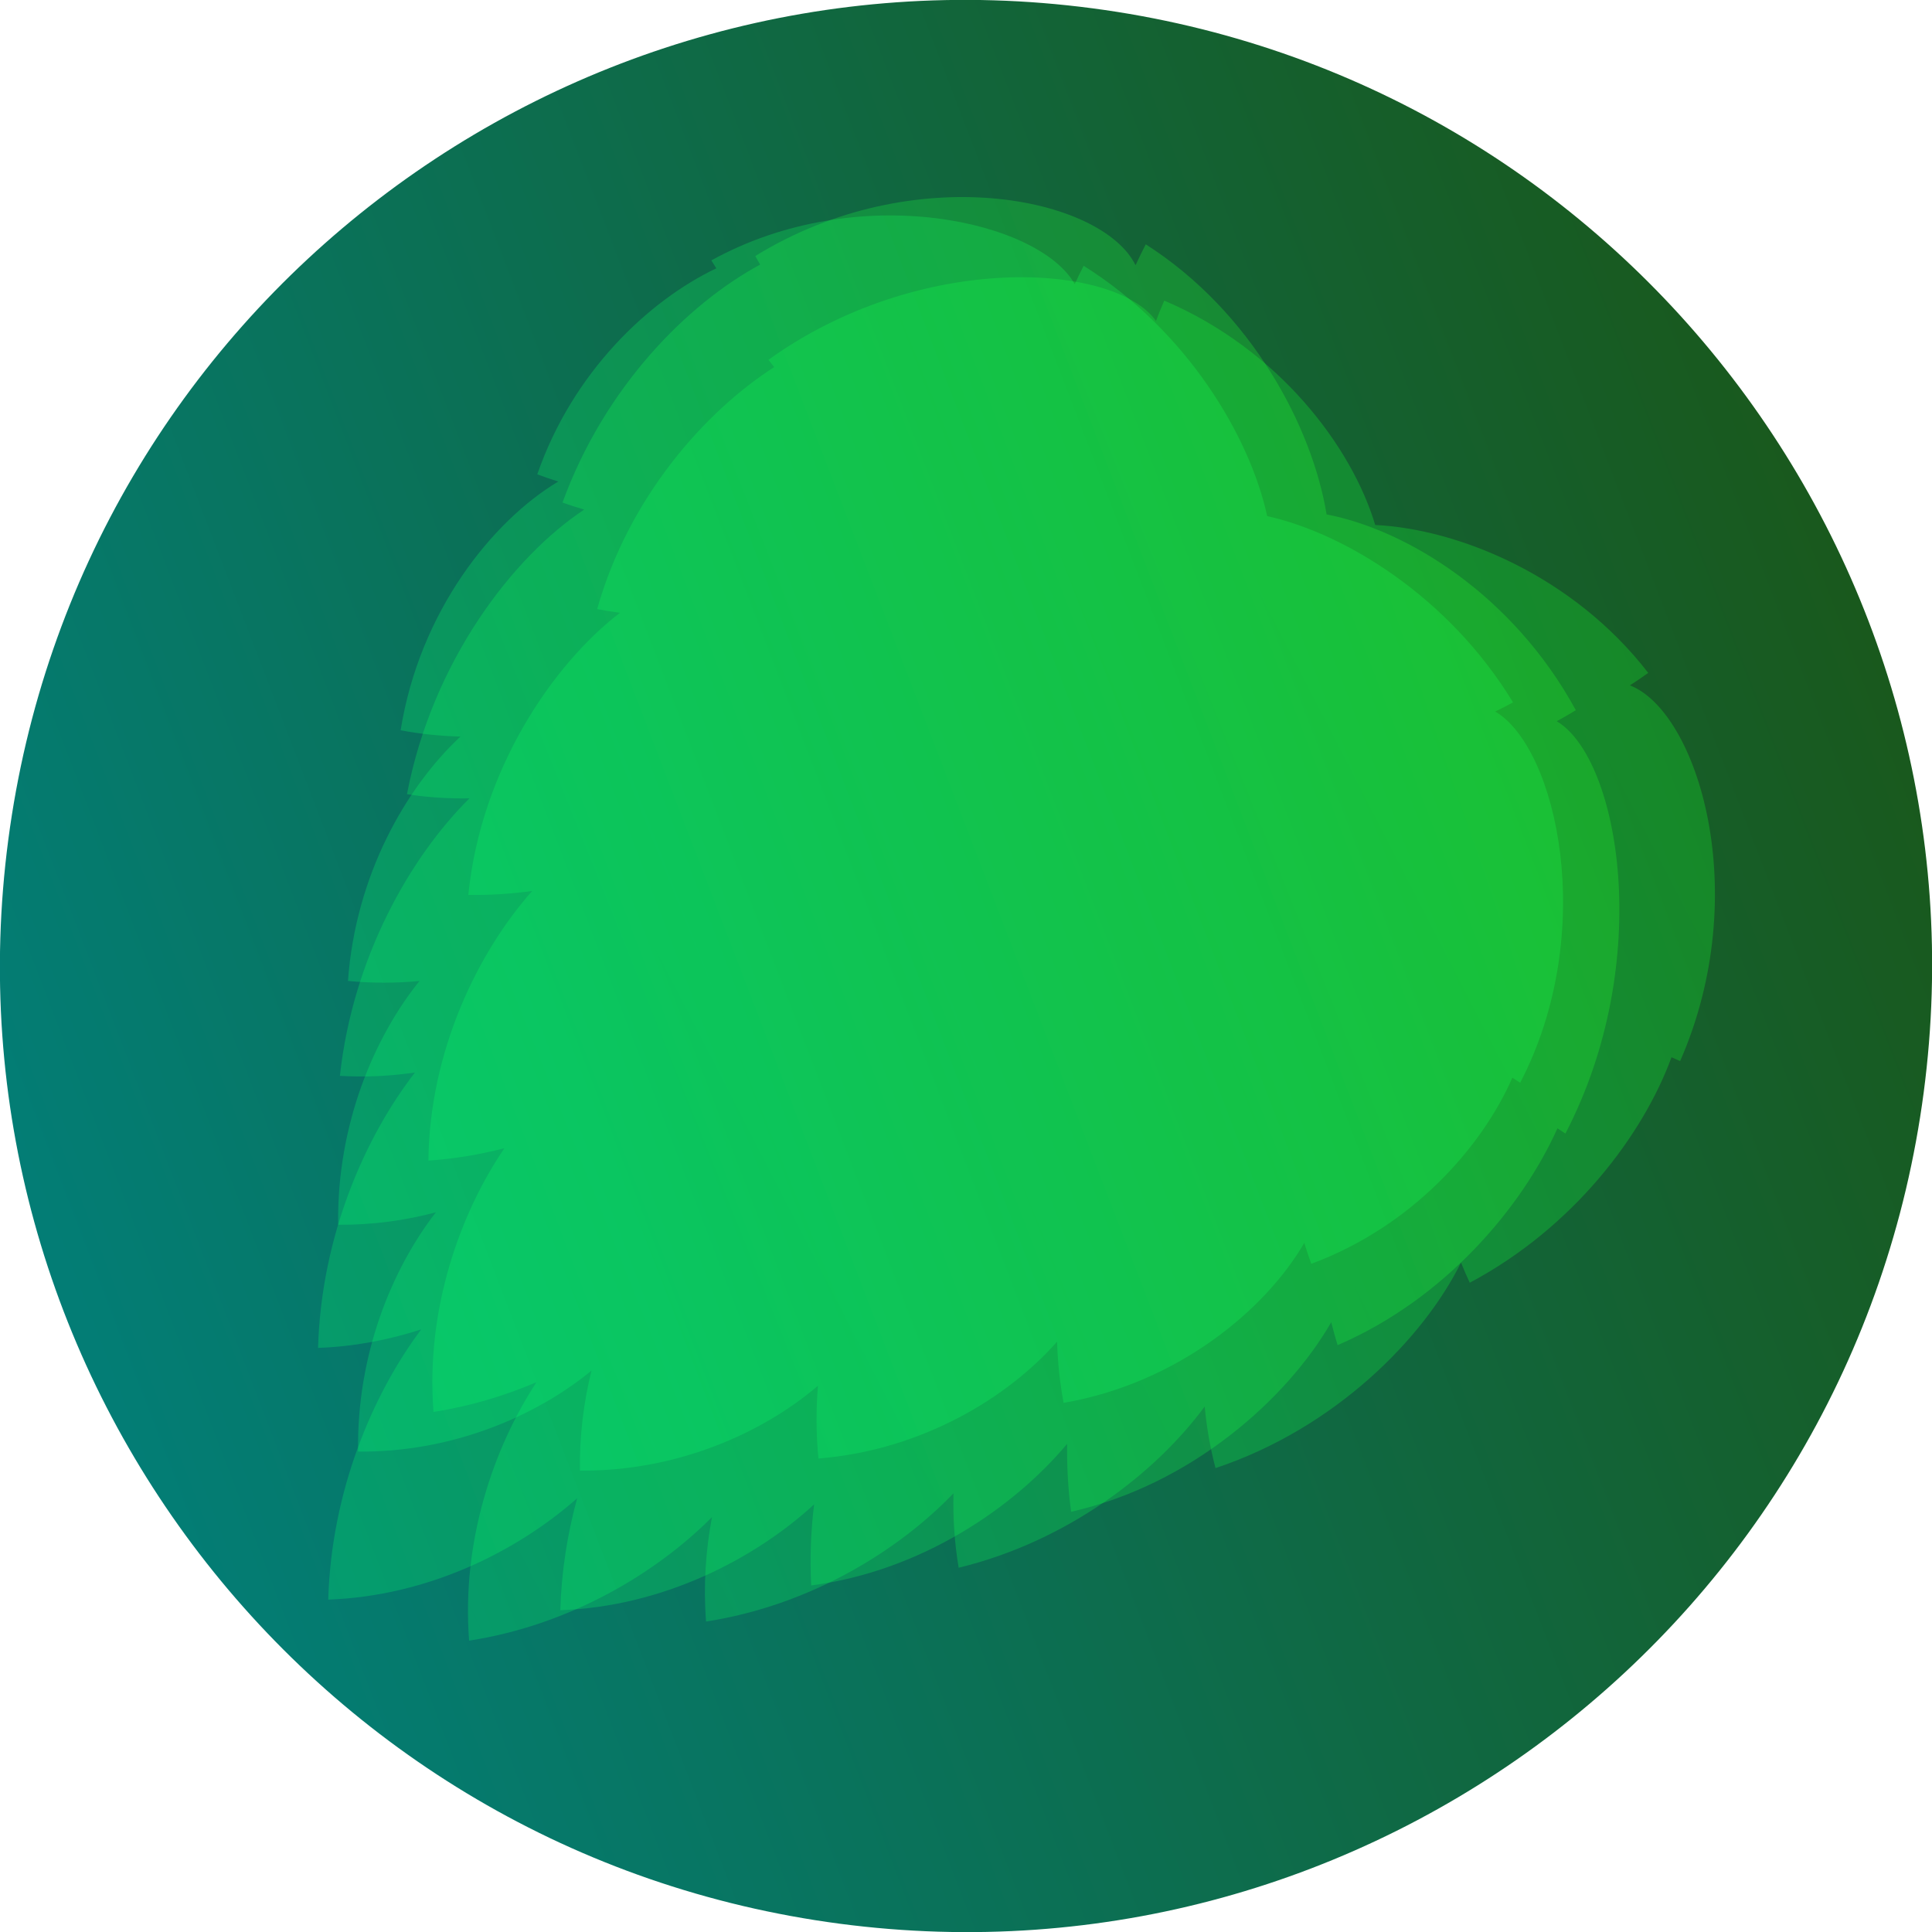
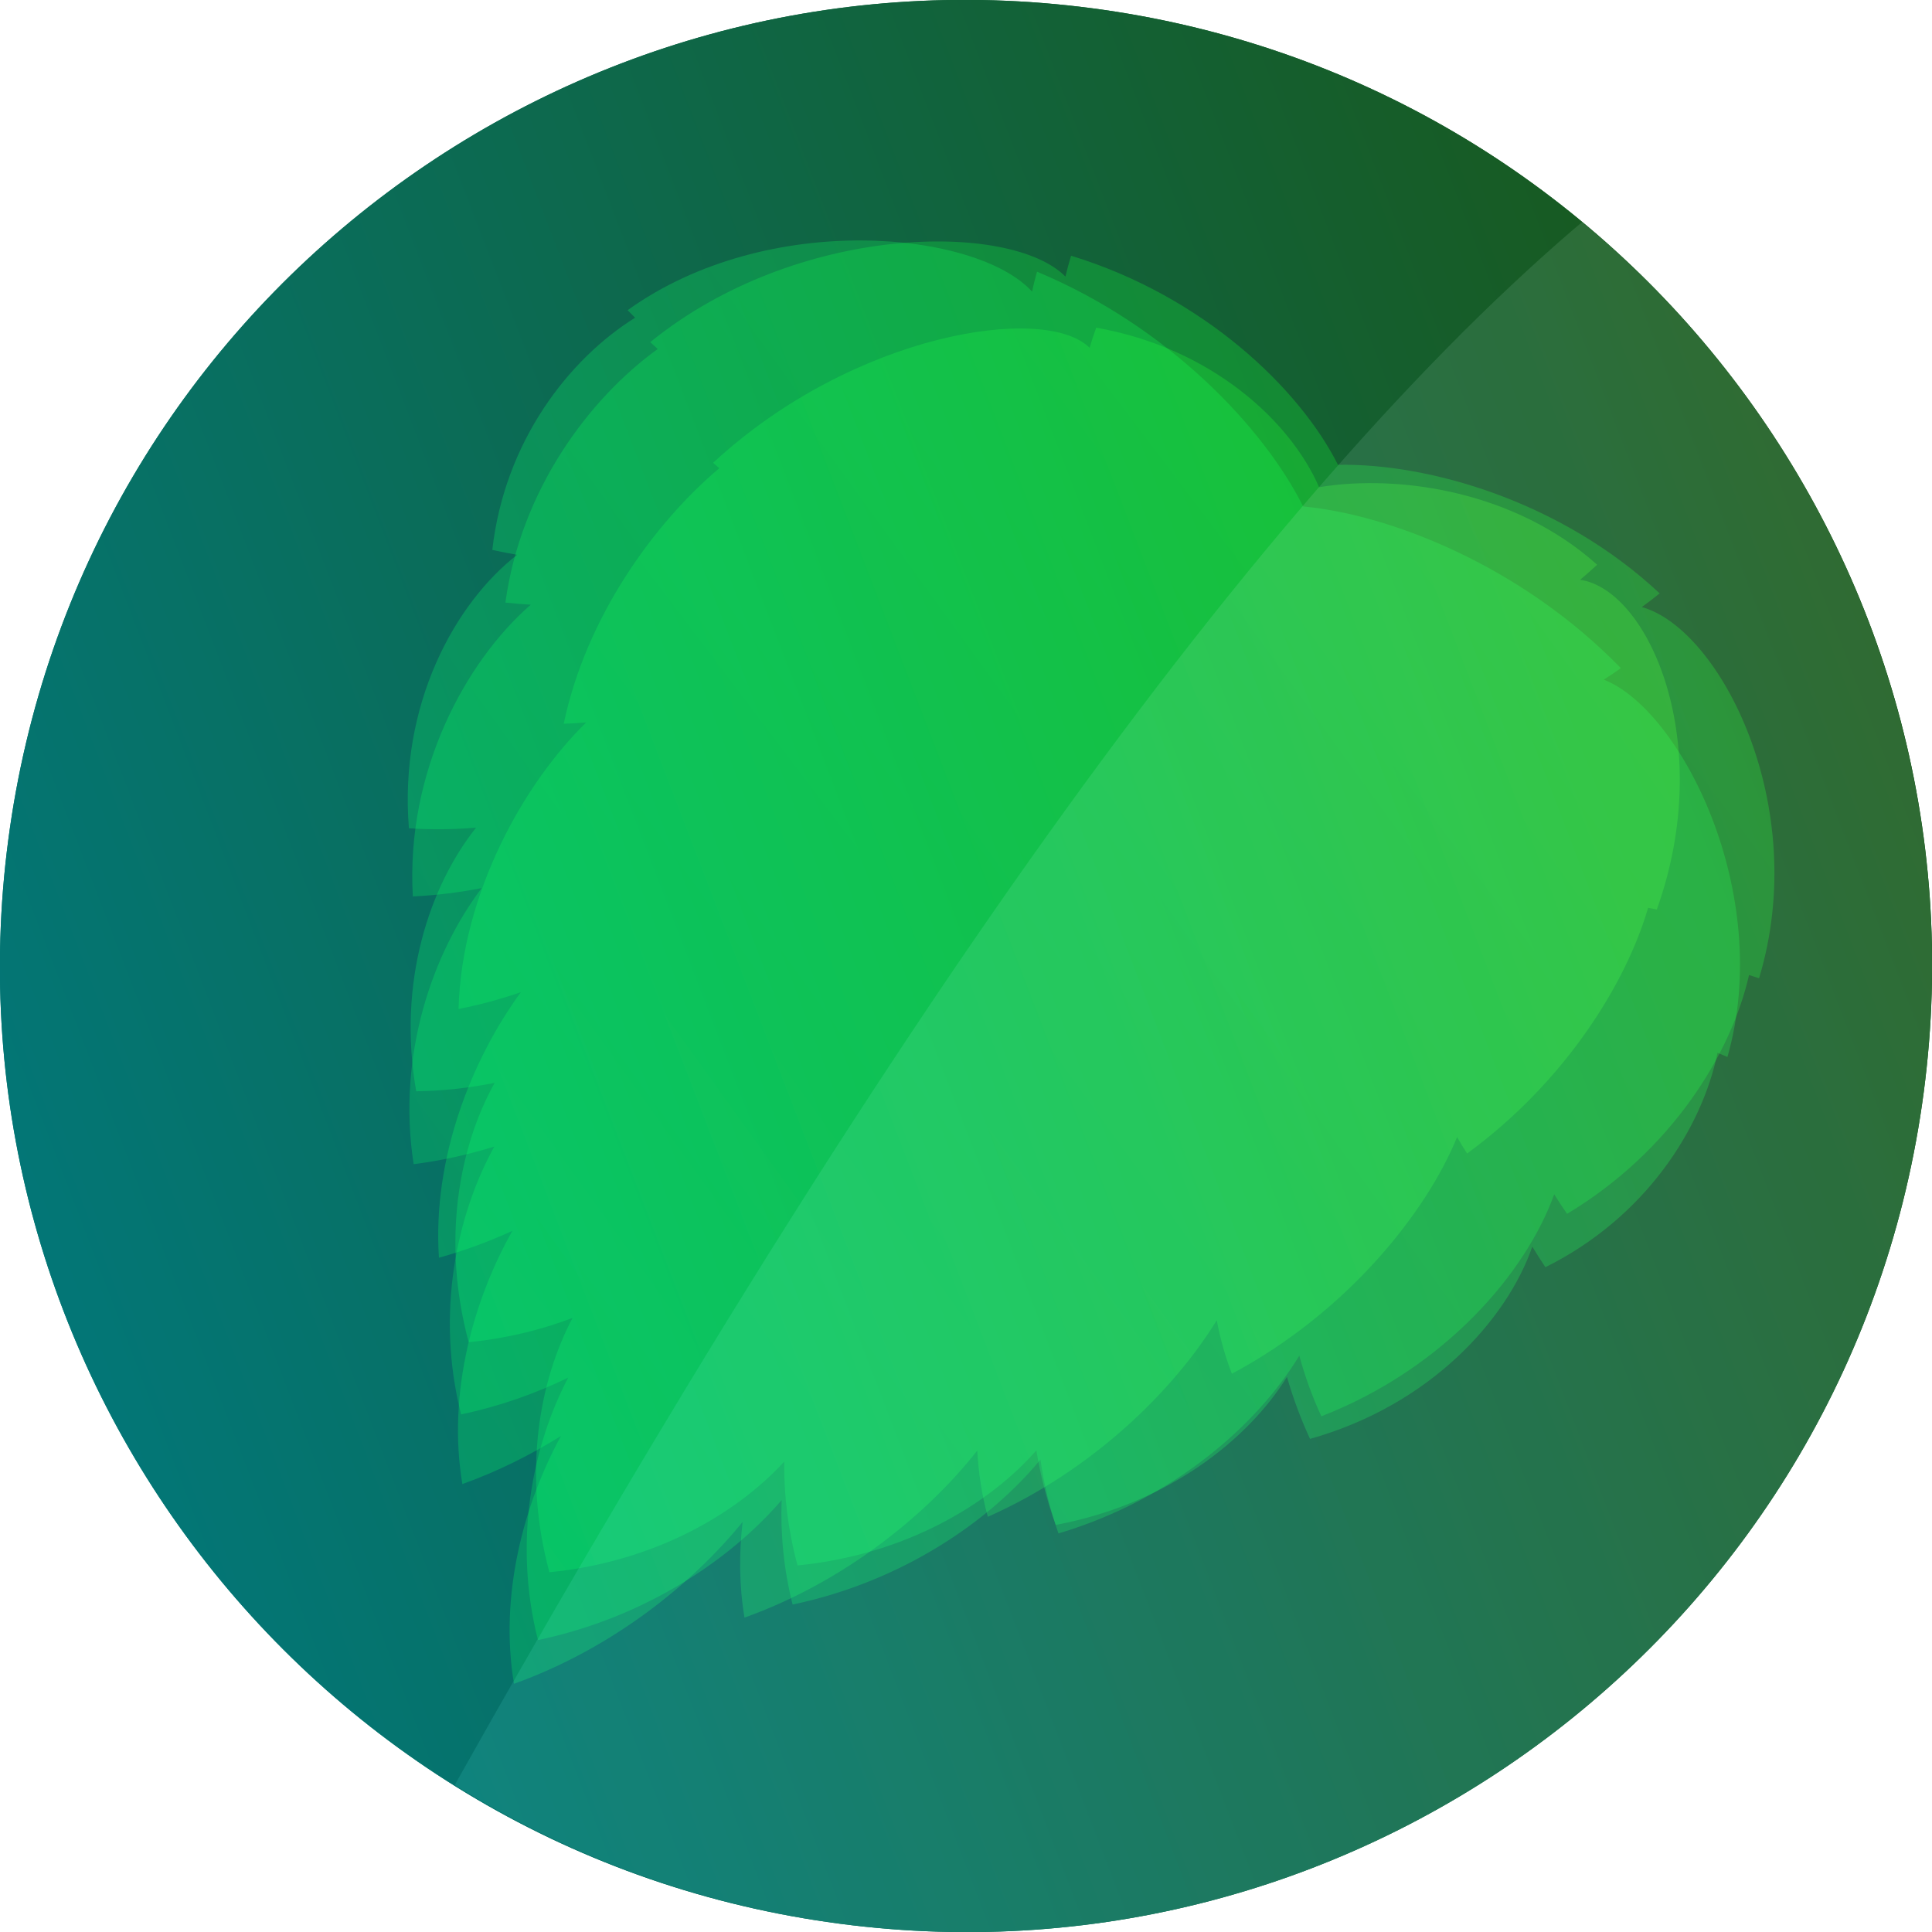
<svg xmlns="http://www.w3.org/2000/svg" xmlns:xlink="http://www.w3.org/1999/xlink" width="120mm" height="120mm" viewBox="0 0 120 120" version="1.1" id="svg5">
  <defs id="defs2">
+     <linearGradient id="linearGradient2652">
+       <stop style="stop-color:#19591d;stop-opacity:1;" offset="0" id="stop2648" />
+       <stop style="stop-color:#007a82;stop-opacity:1;" offset="1" id="stop2650" />
+     </linearGradient>
+     <linearGradient id="linearGradient2646">
+       <stop style="stop-color:#ddf5de;stop-opacity:1;" offset="0" id="stop2642" />
+       <stop style="stop-color:#45fffd;stop-opacity:1;" offset="1" id="stop2644" />
+     </linearGradient>
    <linearGradient id="linearGradient1932">
      <stop style="stop-color:#81e300;stop-opacity:0.518;" offset="0" id="stop1928" />
      <stop style="stop-color:#50ff04;stop-opacity:0.488;" offset="1" id="stop1930" />
    </linearGradient>
    <linearGradient id="linearGradient1890">
      <stop style="stop-color:#00ff66;stop-opacity:0.518;" offset="0" id="stop1886" />
      <stop style="stop-color:#69dd00;stop-opacity:0.488;" offset="1" id="stop1888" />
    </linearGradient>
    <linearGradient id="linearGradient1784">
      <stop style="stop-color:#00ad1a;stop-opacity:0.518;" offset="0" id="stop1780" />
      <stop style="stop-color:#168100;stop-opacity:0.488;" offset="1" id="stop1782" />
    </linearGradient>
    <linearGradient id="linearGradient1745">
      <stop style="stop-color:#19591d;stop-opacity:1;" offset="0" id="stop1741" />
      <stop style="stop-color:#008281;stop-opacity:1;" offset="1" id="stop1743" />
    </linearGradient>
-     <linearGradient xlink:href="#linearGradient1745" id="linearGradient1747" x1="50.175" y1="143.478" x2="158.108" y2="84.815" gradientUnits="userSpaceOnUse" gradientTransform="translate(-211.5632,-222.8444)" />
-     <linearGradient xlink:href="#linearGradient1784" id="linearGradient1778" x1="56.723" y1="138.6" x2="133.778" y2="83.993" gradientUnits="userSpaceOnUse" gradientTransform="matrix(-1.034281,-0.109293,0.1618349,-1.029806,178.657,253.8453)" />
-     <linearGradient xlink:href="#linearGradient1890" id="linearGradient1883" gradientUnits="userSpaceOnUse" x1="56.723" y1="138.6" x2="133.778" y2="83.993" gradientTransform="matrix(-0.9574552,-0.269351,0.210602,-0.9701882,159.3678,257.0958)" />
-     <linearGradient xlink:href="#linearGradient1932" id="linearGradient1925" gradientUnits="userSpaceOnUse" gradientTransform="matrix(-0.9921751,-0.254518,0.266829,-1.090659,157.149,273.5918)" x1="56.723" y1="138.6" x2="133.778" y2="83.993" />
+     <linearGradient xlink:href="#linearGradient1745" id="linearGradient1747" x1="50.175" y1="143.478" x2="158.108" y2="84.815" gradientUnits="userSpaceOnUse" gradientTransform="matrix(1.102519,0,0,1.102519,-221.6572,-234.98)" />
+     <linearGradient xlink:href="#linearGradient1784" id="linearGradient1778" x1="56.723" y1="138.6" x2="133.778" y2="83.993" gradientUnits="userSpaceOnUse" gradientTransform="matrix(-1.260808,-0.04117707,0.0049769,-1.144443,219.565,259.1246)" />
+     <linearGradient xlink:href="#linearGradient1890" id="linearGradient1883" gradientUnits="userSpaceOnUse" x1="56.723" y1="138.6" x2="133.778" y2="83.993" gradientTransform="matrix(-1.233983,-0.1794227,-0.02298424,-1.123217,219.4182,269.4075)" />
+     <linearGradient xlink:href="#linearGradient1932" id="linearGradient1925" gradientUnits="userSpaceOnUse" gradientTransform="matrix(-1.124952,0.1260953,0.09143628,-1.064345,195.0098,235.6109)" x1="56.723" y1="138.6" x2="133.778" y2="83.993" />
+     <linearGradient xlink:href="#linearGradient2652" id="linearGradient1747-3" x1="50.175" y1="143.478" x2="158.108" y2="84.815" gradientUnits="userSpaceOnUse" gradientTransform="matrix(1.102519,0,0,1.102519,-221.6572,-234.98)" />
+     <linearGradient xlink:href="#linearGradient2646" id="linearGradient1747-3-3" x1="50.175" y1="143.478" x2="158.108" y2="84.815" gradientUnits="userSpaceOnUse" gradientTransform="matrix(1.102519,0,0,1.102519,-221.6572,-234.98)" />
  </defs>
  <g id="layer1" transform="translate(-38.45958,-58.37355)">
-     <g id="g2145" transform="matrix(1.102519,0,0,1.102519,-10.09401,-12.13558)">
-       <circle style="fill:url(#linearGradient1747);fill-opacity:1;stroke:none;stroke-width:0.065;stop-color:#000000" id="path1583" r="54.421" cy="-104.471" cx="-113.104" transform="rotate(-172.4805)" />
-       <path id="path844-9" style="opacity:0.512;mix-blend-mode:color-dodge;fill:url(#linearGradient1883);fill-opacity:1;stroke:none;stroke-width:0.256px;stroke-linecap:butt;stroke-linejoin:miter;stroke-opacity:1" d="m 64.209,145.73 c 5.364,0.049 10.066,-2.026 13.153,-4.564 -0.437,1.761 -0.68,3.654 -0.651,5.634 5.515,0.05 10.33,-2.145 13.409,-4.78 -0.112,1.323 -0.113,2.696 0.028,4.1 5.848,-0.472 10.684,-3.441 13.443,-6.587 0.034,1.129 0.15,2.283 0.367,3.451 6.447,-1.114 11.369,-5.249 13.559,-9.011 0.12,0.393 0.251,0.786 0.394,1.178 5.664,-2.095 9.599,-6.55 11.329,-10.484 0.146,0.096 0.292,0.191 0.441,0.285 4.422,-8.504 2.06,-18.88 -1.407,-20.916 0.337,-0.161 0.671,-0.333 1.002,-0.515 -3.628,-5.971 -9.5,-9.531 -13.849,-10.492 -0.965,-4.443 -4.481,-10.428 -10.34,-14.103 -0.178,0.342 -0.345,0.688 -0.501,1.035 -1.977,-3.548 -12.165,-5.924 -20.472,-1.339 0.092,0.151 0.185,0.299 0.279,0.447 -3.812,1.815 -8.089,5.848 -10.086,11.606 0.394,0.148 0.788,0.282 1.183,0.405 -3.705,2.215 -7.816,7.323 -8.881,14.015 1.14,0.214 2.267,0.326 3.368,0.354 -3.05,2.844 -5.909,7.798 -6.334,13.766 1.382,0.136 2.732,0.127 4.031,0.002 -2.554,3.166 -4.666,8.098 -4.584,13.733 1.936,0.018 3.785,-0.242 5.504,-0.7 -2.463,3.173 -4.463,7.994 -4.383,13.48 z" />
-       <path id="path844-9-2" style="opacity:0.512;mix-blend-mode:color-dodge;fill:url(#linearGradient1925);fill-opacity:1;stroke:none;stroke-width:0.277px;stroke-linecap:butt;stroke-linejoin:miter;stroke-opacity:1" d="m 62.533,154.068 c 5.627,-0.2 10.66,-2.735 14.02,-5.708 -0.542,1.982 -0.886,4.102 -0.95,6.306 5.786,-0.206 10.943,-2.88 14.299,-5.961 -0.18,1.479 -0.245,3.008 -0.164,4.566 6.16,-0.804 11.375,-4.341 14.419,-7.976 -0.018,1.256 0.05,2.536 0.223,3.827 6.819,-1.547 12.18,-6.387 14.656,-10.682 0.107,0.432 0.226,0.863 0.358,1.294 6.043,-2.602 10.384,-7.752 12.385,-12.216 0.148,0.1 0.298,0.199 0.449,0.296 5.043,-9.682 3.053,-21.128 -0.49,-23.23 0.361,-0.195 0.72,-0.402 1.076,-0.622 -3.526,-6.478 -9.521,-10.165 -14.04,-11.028 -0.803,-4.903 -4.211,-11.402 -10.187,-15.217 -0.203,0.39 -0.394,0.782 -0.575,1.177 -1.907,-3.858 -12.488,-6.021 -21.423,-0.519 0.089,0.163 0.18,0.325 0.272,0.485 -4.087,2.203 -8.766,6.899 -11.134,13.406 0.407,0.146 0.814,0.277 1.222,0.395 -3.993,2.644 -8.549,8.528 -9.983,16.033 1.187,0.185 2.364,0.256 3.518,0.235 -3.335,3.313 -6.57,8.966 -7.298,15.634 1.444,0.086 2.861,0.011 4.231,-0.189 -2.83,3.648 -5.28,9.242 -5.46,15.514 2.031,-0.072 3.984,-0.45 5.81,-1.041 -2.734,3.651 -5.061,9.116 -5.236,15.223 z" />
-       <path id="path844" style="opacity:0.512;mix-blend-mode:color-dodge;fill:url(#linearGradient1778);fill-opacity:1;stroke:none;stroke-width:0.268px;stroke-linecap:butt;stroke-linejoin:miter;stroke-opacity:1" d="m 70.467,156.381 c 5.701,-0.882 10.563,-3.824 13.681,-6.958 -0.352,1.879 -0.49,3.859 -0.333,5.881 5.862,-0.907 10.836,-3.991 13.94,-7.224 -0.035,1.374 0.052,2.779 0.291,4.193 6.182,-1.5 11.13,-5.38 13.86,-9.081 0.108,1.15 0.305,2.311 0.61,3.469 6.777,-2.261 11.742,-7.35 13.829,-11.582 0.152,0.381 0.317,0.761 0.494,1.138 5.883,-3.129 9.78,-8.374 11.366,-12.702 0.161,0.073 0.323,0.145 0.486,0.215 4.155,-9.474 0.984,-19.686 -2.829,-21.167 0.347,-0.223 0.692,-0.457 1.032,-0.702 -4.235,-5.482 -10.7,-8.106 -15.381,-8.333 -1.308,-4.381 -5.425,-9.896 -11.884,-12.639 -0.167,0.381 -0.322,0.764 -0.466,1.147 -2.326,-3.288 -13.301,-3.95 -21.833,2.188 0.107,0.138 0.216,0.274 0.325,0.409 -3.934,2.521 -8.22,7.393 -9.974,13.634 0.428,0.083 0.855,0.152 1.282,0.209 -3.795,2.912 -7.836,8.856 -8.541,15.892 1.225,0.021 2.429,-0.06 3.601,-0.223 -3.058,3.442 -5.78,9.01 -5.851,15.193 1.477,-0.101 2.91,-0.345 4.283,-0.699 -2.511,3.685 -4.441,9.102 -3.994,14.855 2.058,-0.318 4.006,-0.906 5.802,-1.673 -2.414,3.676 -4.231,8.96 -3.796,14.562 z" />
+     <g id="g2665">
+       <circle style="fill:url(#linearGradient1747);fill-opacity:1;stroke:none;stroke-width:0.072;stop-color:#000000" id="path1583" r="60" cy="-104.471" cx="-113.104" transform="rotate(-172.4805)" />
+       <circle style="fill:url(#linearGradient1747-3);fill-opacity:1;stroke:none;stroke-width:0.072;stop-color:#000000" id="path1583-5" r="60" cy="-104.471" cx="-113.104" transform="rotate(-172.4805)" />
+       <path id="path844-9" style="opacity:0.512;mix-blend-mode:color-dodge;fill:url(#linearGradient1883);fill-opacity:1;stroke:none;stroke-width:0.303px;stroke-linecap:butt;stroke-linejoin:miter;stroke-opacity:1" d="m 72.582,156.029 c 6.495,-0.644 11.583,-3.6 14.588,-6.869 -0.025,2.046 0.223,4.215 0.824,6.448 6.679,-0.662 11.869,-3.769 14.836,-7.146 0.243,1.509 0.635,3.059 1.206,4.627 6.931,-1.296 11.925,-5.279 14.36,-9.192 0.364,1.271 0.834,2.559 1.431,3.85 7.472,-2.099 12.236,-7.411 13.807,-11.945 0.257,0.428 0.528,0.855 0.814,1.279 6.245,-3.104 9.726,-8.649 10.691,-13.318 0.203,0.09 0.408,0.178 0.614,0.264 2.912,-10.181 -2.911,-21.593 -7.682,-23.44 0.361,-0.226 0.716,-0.463 1.064,-0.713 -6.091,-6.271 -14.205,-9.527 -19.736,-10.044 -2.437,-4.892 -8.397,-11.193 -16.528,-14.58 -0.117,0.41 -0.22,0.822 -0.309,1.235 -3.403,-3.749 -16.394,-5.106 -25.121,1.155 0.154,0.158 0.309,0.314 0.465,0.468 -4.088,2.547 -8.102,7.66 -8.869,14.422 0.518,0.116 1.033,0.216 1.545,0.303 -3.844,2.985 -7.351,9.29 -6.724,16.987 1.439,0.094 2.833,0.073 4.171,-0.039 -2.872,3.61 -4.91,9.577 -3.717,16.373 1.709,-0.027 3.337,-0.213 4.872,-0.523 -2.181,3.909 -3.323,9.755 -1.612,16.108 2.345,-0.232 4.505,-0.767 6.451,-1.508 -2.068,3.904 -3.107,9.611 -1.441,15.796 z" />
+       <path id="path1583-5-2" style="fill:url(#linearGradient1747-3-3);fill-opacity:1;stroke:none;stroke-width:0.072;stop-color:#000000;opacity:0.114" d="M -145 -53.652 C -144.835 -53.833 -144.673 -54.005 -144.508 -54.189 C -143.953 -54.809 -143.397 -55.447 -142.838 -56.101 C -142.278 -56.756 -141.717 -57.428 -141.153 -58.117 C -140.589 -58.806 -140.023 -59.512 -139.454 -60.236 C -138.886 -60.96 -138.314 -61.701 -137.741 -62.46 C -137.168 -63.219 -136.592 -63.996 -136.014 -64.79 C -135.436 -65.584 -134.855 -66.396 -134.272 -67.226 C -133.689 -68.057 -133.104 -68.905 -132.516 -69.771 C -131.928 -70.637 -131.337 -71.522 -130.744 -72.424 C -130.152 -73.327 -129.556 -74.248 -128.958 -75.187 C -128.361 -76.127 -127.76 -77.084 -127.157 -78.061 C -126.555 -79.037 -125.949 -80.033 -125.341 -81.046 C -124.734 -82.06 -124.123 -83.093 -123.51 -84.145 C -122.897 -85.196 -122.281 -86.267 -121.663 -87.356 C -121.045 -88.446 -120.424 -89.555 -119.801 -90.683 C -119.177 -91.811 -118.551 -92.958 -117.923 -94.125 C -117.294 -95.292 -116.662 -96.478 -116.028 -97.684 C -115.394 -98.89 -114.758 -100.115 -114.119 -101.361 C -113.479 -102.606 -112.838 -103.87 -112.193 -105.155 C -111.548 -106.44 -110.901 -107.745 -110.251 -109.07 C -109.6 -110.395 -108.948 -111.74 -108.292 -113.105 C -107.637 -114.47 -106.979 -115.856 -106.317 -117.261 C -105.656 -118.667 -104.992 -120.094 -104.326 -121.541 C -103.659 -122.987 -102.989 -124.455 -102.317 -125.943 C -101.645 -127.432 -100.97 -128.94 -100.292 -130.47 C -99.614 -132 -98.933 -133.551 -98.25 -135.123 C -97.566 -136.694 -96.88 -138.287 -96.19 -139.902 C -95.501 -141.516 -94.809 -143.151 -94.114 -144.808 C -93.419 -146.465 -92.721 -148.143 -92.02 -149.843 C -91.319 -151.543 -90.615 -153.264 -89.908 -155.007 C -89.367 -156.342 -88.822 -157.702 -88.277 -159.063 A 60 60 0 0 0 -113.104 -164.471 A 60 60 0 0 0 -173.104 -104.471 A 60 60 0 0 0 -145 -53.652 z " transform="rotate(-172.4805)" />
+       <path id="path844-9-2" style="opacity:0.512;mix-blend-mode:color-dodge;fill:url(#linearGradient1925);fill-opacity:1;stroke:none;stroke-width:0.281px;stroke-linecap:butt;stroke-linejoin:miter;stroke-opacity:1" d="m 70.384,162.957 c 6.081,-2.177 11.09,-6.217 14.201,-10.054 -0.228,1.955 -0.217,3.962 0.116,5.944 6.253,-2.238 11.371,-6.446 14.459,-10.378 0.074,1.379 0.281,2.761 0.653,4.117 6.55,-2.902 11.576,-7.899 14.223,-12.212 0.209,1.123 0.516,2.237 0.939,3.323 7.131,-3.797 12.077,-10.004 13.987,-14.701 0.195,0.346 0.403,0.687 0.625,1.023 6.096,-4.46 9.877,-10.579 11.239,-15.259 0.179,0.036 0.36,0.072 0.542,0.104 3.719,-10.398 -0.529,-19.867 -4.763,-20.478 0.357,-0.302 0.709,-0.613 1.057,-0.935 -5.013,-4.507 -12.201,-5.655 -17.272,-4.817 -1.766,-4.074 -6.654,-8.641 -13.845,-9.91 -0.15,0.418 -0.286,0.836 -0.41,1.25 -2.776,-2.752 -14.672,-0.917 -23.383,7.147 0.126,0.114 0.255,0.225 0.384,0.334 -4.042,3.41 -8.273,9.246 -9.662,15.872 0.469,-0.015 0.935,-0.043 1.4,-0.083 -3.86,3.768 -7.741,10.618 -7.933,17.799 1.324,-0.257 2.616,-0.612 3.868,-1.041 -3.022,4.13 -5.509,10.304 -5.086,16.49 1.586,-0.437 3.112,-1.006 4.565,-1.671 -2.412,4.248 -4.057,10.091 -3.11,15.731 2.195,-0.786 4.249,-1.815 6.126,-2.989 -2.308,4.217 -3.842,9.902 -2.92,15.393 z" />
+       <path id="path844" style="opacity:0.512;mix-blend-mode:color-dodge;fill:url(#linearGradient1778);fill-opacity:1;stroke:none;stroke-width:0.31px;stroke-linecap:butt;stroke-linejoin:miter;stroke-opacity:1" d="m 71.876,160.24 c 6.677,-1.405 11.97,-5.01 15.133,-8.694 -0.077,2.092 0.122,4.279 0.681,6.49 6.865,-1.445 12.266,-5.215 15.395,-9.006 0.211,1.513 0.574,3.051 1.119,4.587 7.141,-2.121 12.363,-6.764 14.958,-11.041 0.341,1.256 0.791,2.517 1.369,3.767 7.715,-3.003 12.736,-8.977 14.462,-13.789 0.253,0.408 0.52,0.812 0.801,1.213 6.482,-3.889 10.194,-9.952 11.301,-14.832 0.206,0.068 0.414,0.135 0.623,0.199 3.244,-10.732 -2.436,-21.717 -7.282,-23.054 0.376,-0.272 0.746,-0.555 1.109,-0.85 -6.087,-5.703 -14.324,-8.094 -19.982,-7.986 -2.374,-4.716 -8.326,-10.465 -16.578,-12.987 -0.131,0.432 -0.246,0.864 -0.349,1.296 -3.395,-3.437 -16.681,-3.327 -25.789,4.072 0.154,0.144 0.309,0.285 0.465,0.425 -4.256,3.072 -8.503,8.755 -9.461,15.75 0.529,0.058 1.054,0.102 1.576,0.132 -4.017,3.491 -7.774,10.334 -7.326,18.122 1.474,-0.07 2.903,-0.252 4.278,-0.52 -3.037,4.018 -5.278,10.346 -4.228,17.149 1.753,-0.224 3.427,-0.602 5.009,-1.095 -2.335,4.243 -3.655,10.345 -2.062,16.636 2.41,-0.507 4.639,-1.302 6.653,-2.283 -2.22,4.225 -3.43,10.172 -1.879,16.298 z" />
    </g>
  </g>
</svg>
